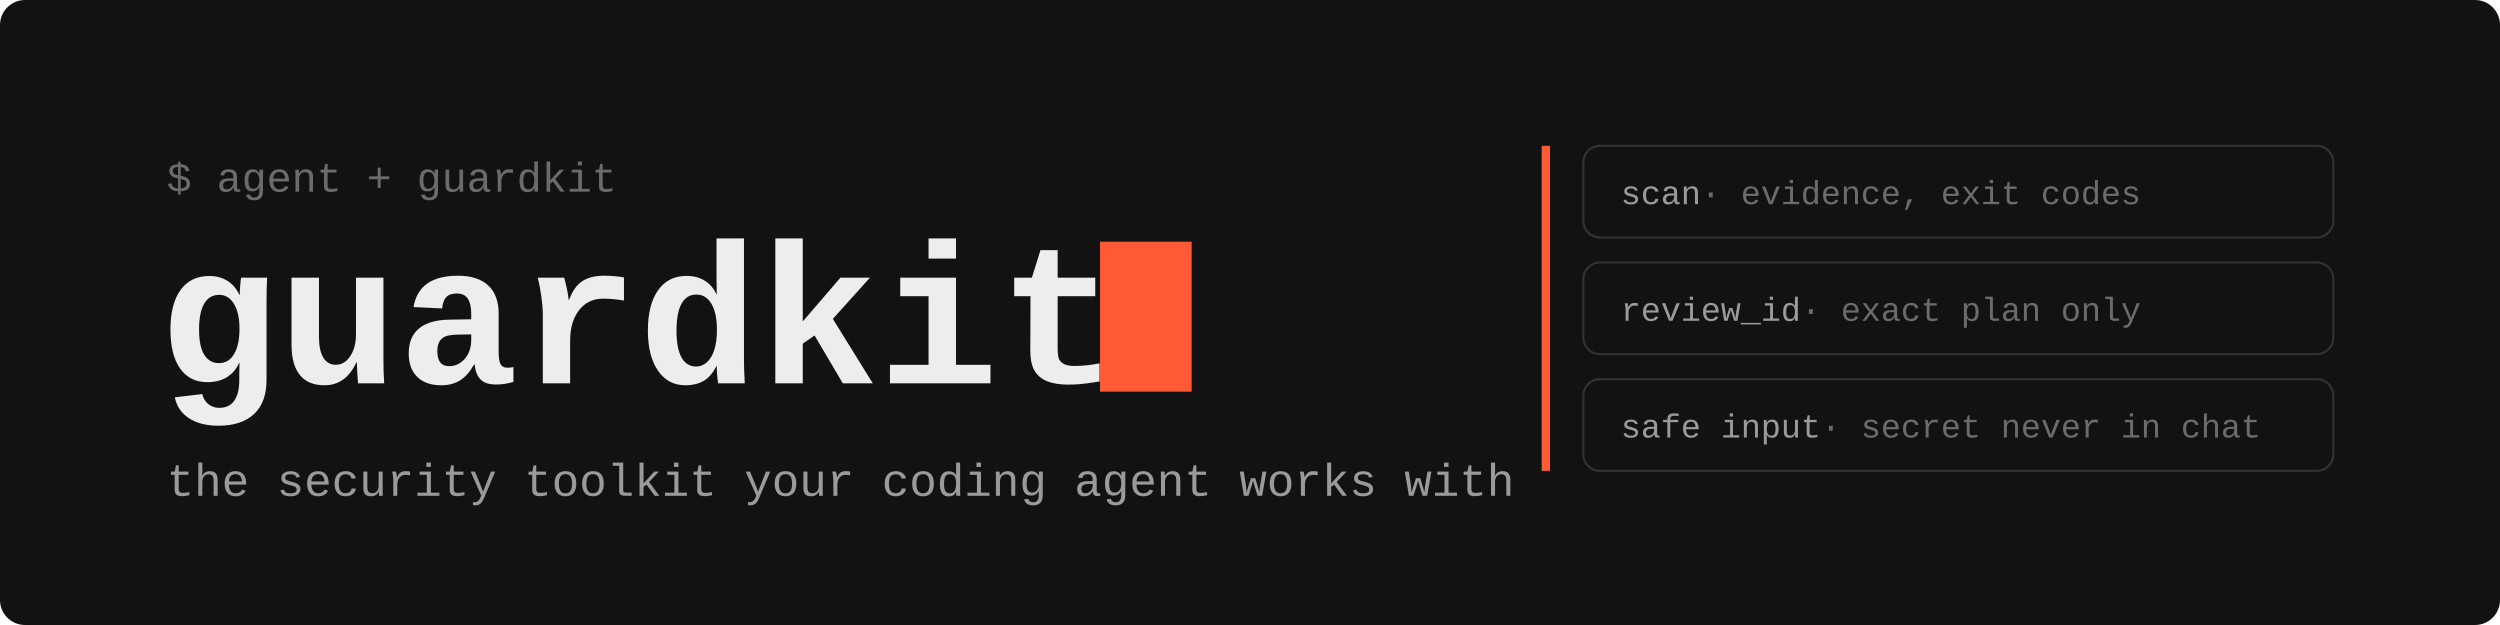
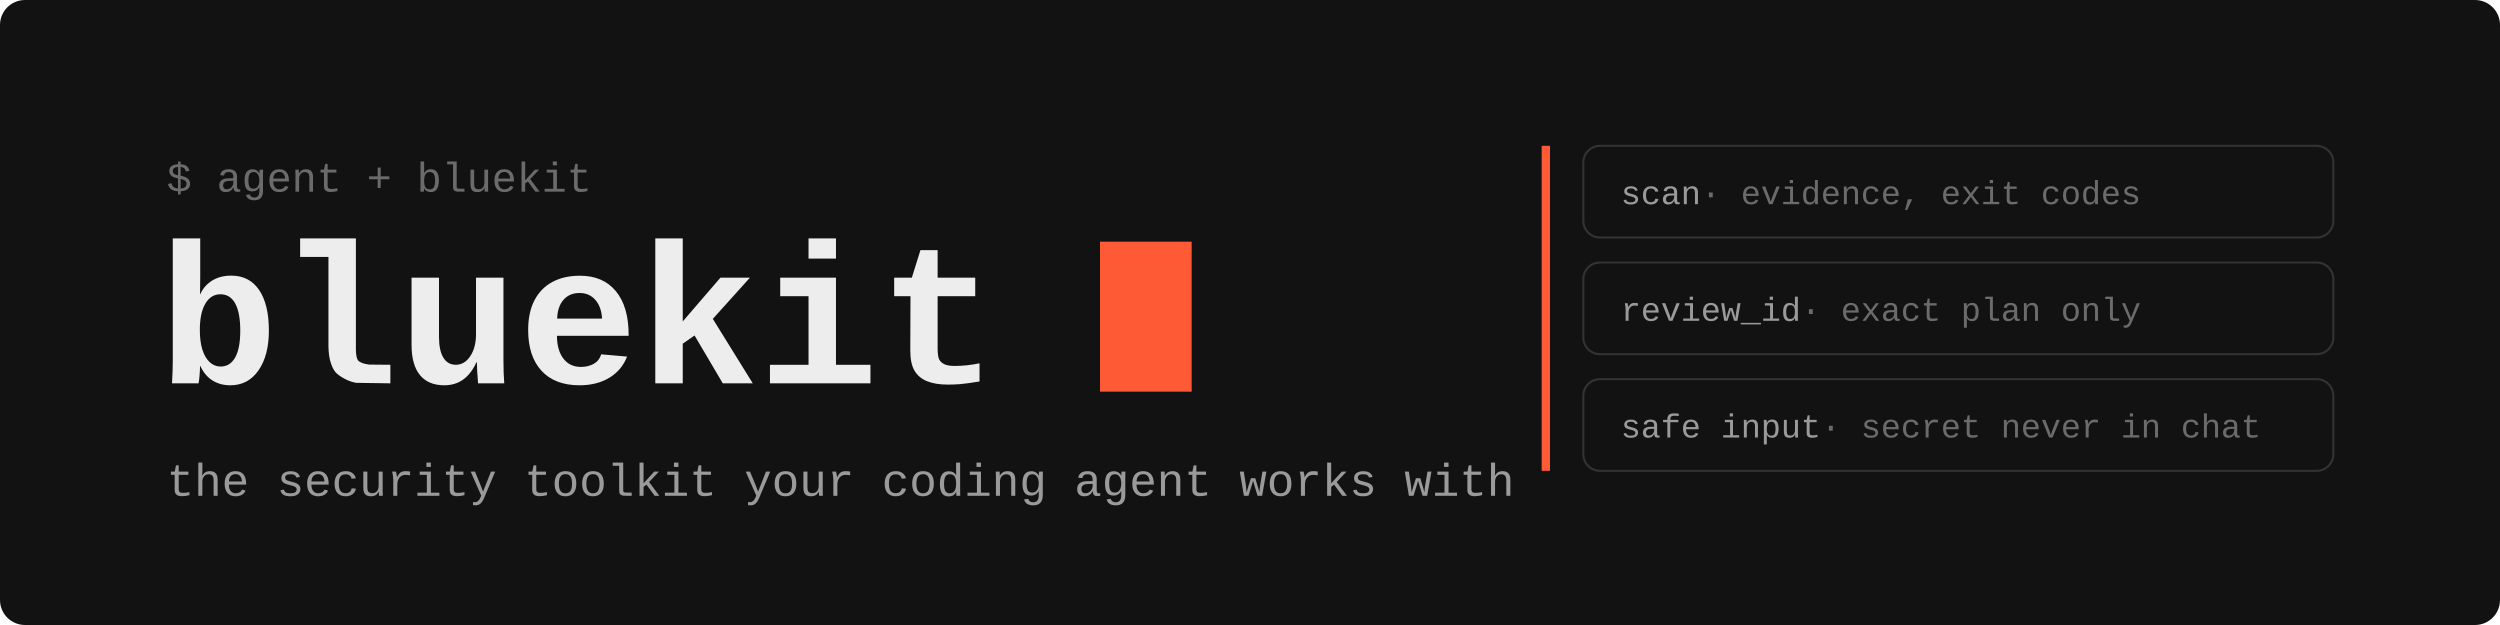
- <svg xmlns="http://www.w3.org/2000/svg" width="1200" height="300" viewBox="0 0 1200 300" role="img" aria-label="guardkit — local security toolkit for coding agents">
+ <svg xmlns="http://www.w3.org/2000/svg" width="1200" height="300" viewBox="0 0 1200 300" role="img" aria-label="bluekit — local security toolkit for coding agents">
  <rect width="1200" height="300" rx="12" fill="#121212" />
  <g font-family="ui-monospace,SFMono-Regular,Menlo,Consolas,'Liberation Mono',monospace">
-     <text x="80" y="92" font-size="20" fill="#6b6b6b">$ agent + guardkit</text>
-     <text x="76" y="184" font-size="96" font-weight="700" fill="#ededed" textLength="440" lengthAdjust="spacingAndGlyphs">guardkit</text>
+     <text x="80" y="92" font-size="20" fill="#6b6b6b">$ agent + bluekit</text>
+     <text x="76" y="184" font-size="96" font-weight="700" fill="#ededed" textLength="385" lengthAdjust="spacingAndGlyphs">bluekit</text>
    <rect x="528" y="116" width="44" height="72" fill="#ff5a36" />
    <text x="80" y="238" font-size="22" fill="#9a9a9a">the security toolkit your coding agent works with</text>
    <g font-size="16" fill="#9a9a9a">
      <g transform="translate(760 70)">
        <rect width="360" height="44" rx="8" fill="none" stroke="#333" />
        <text x="18" y="28">scan<tspan fill="#6b6b6b">  · evidence, exit codes</tspan>
        </text>
      </g>
      <g transform="translate(760 126)">
        <rect width="360" height="44" rx="8" fill="none" stroke="#333" />
        <text x="18" y="28">review_id<tspan fill="#6b6b6b">  · exact plan only</tspan>
        </text>
      </g>
      <g transform="translate(760 182)">
        <rect width="360" height="44" rx="8" fill="none" stroke="#333" />
        <text x="18" y="28">safe input<tspan fill="#6b6b6b">  · secret never in chat</tspan>
        </text>
      </g>
    </g>
    <rect x="740" y="70" width="4" height="156" fill="#ff5a36" />
  </g>
</svg>
